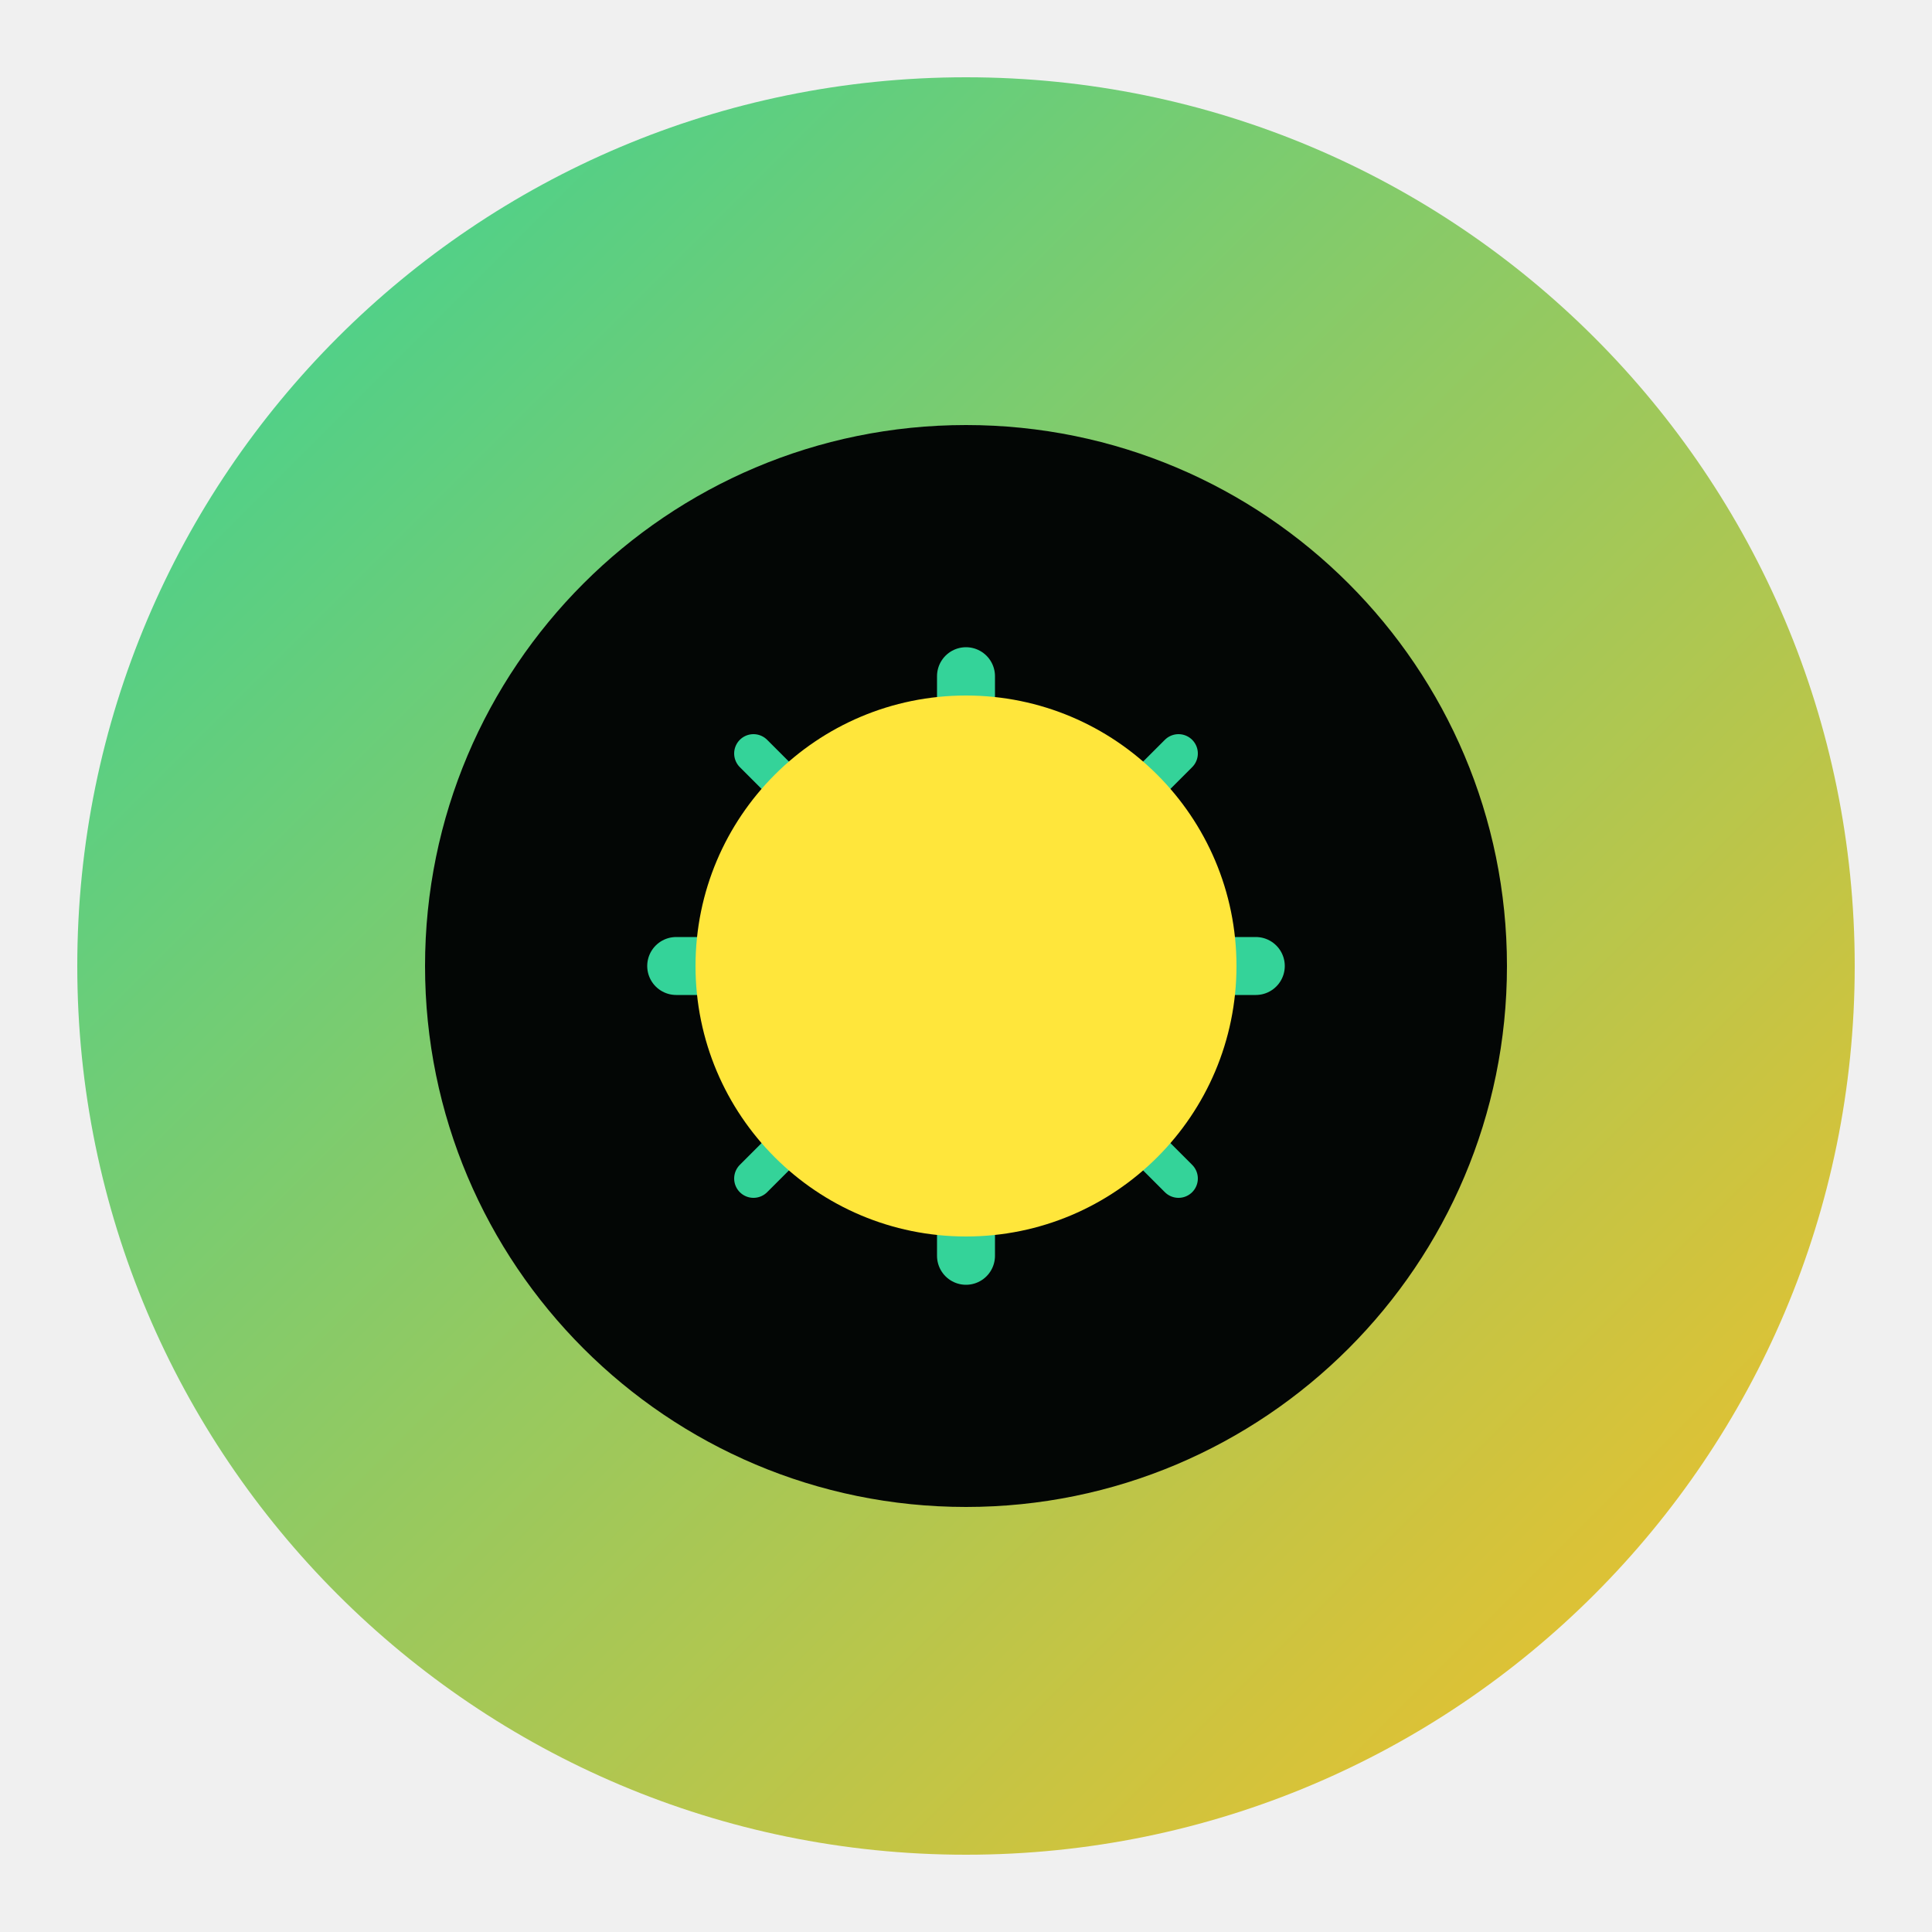
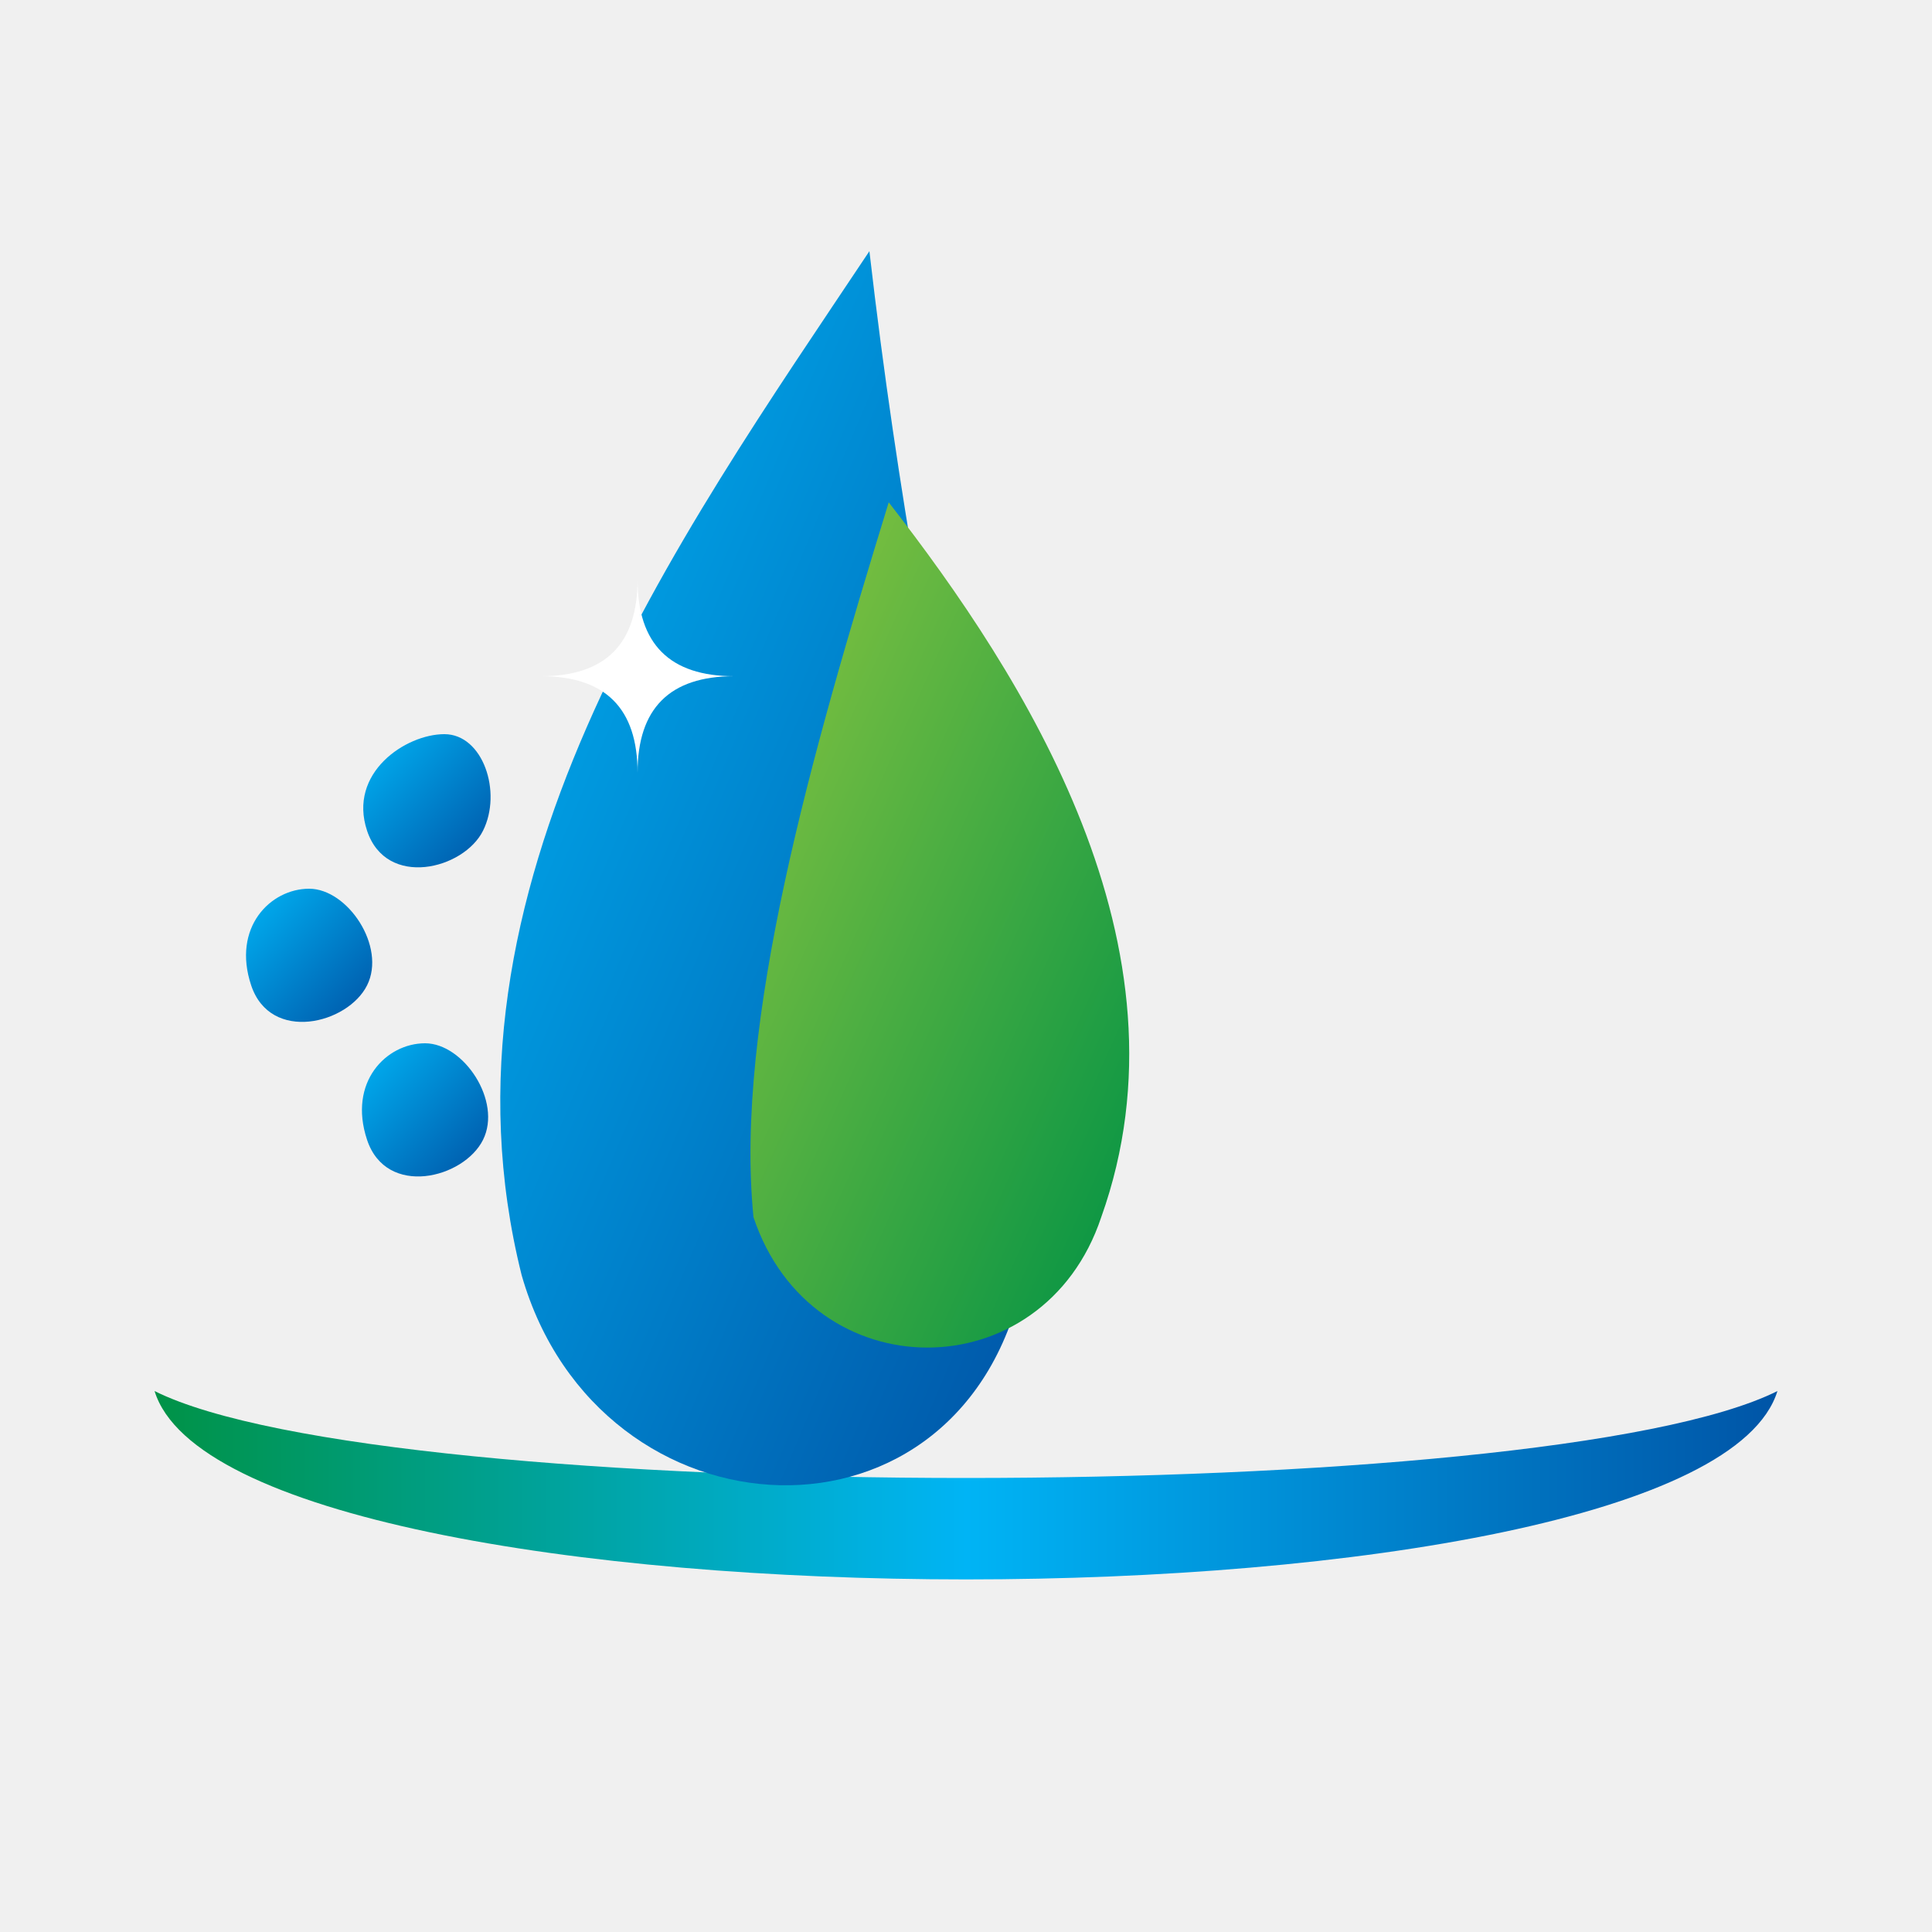
<svg xmlns="http://www.w3.org/2000/svg" viewBox="0 0 100 100">
  <defs>
-     <linearGradient id="grad" x1="0%" y1="0%" x2="100%" y2="100%">
-       <stop offset="0%" stop-color="#34D399" />
-       <stop offset="100%" stop-color="#FBBF24" />
+     <linearGradient id="blueGrad" x1="0%" y1="0%" x2="100%" y2="100%">
+       <stop offset="0%" stop-color="#00B4F5" />
+       <stop offset="100%" stop-color="#0054A6" />
+     </linearGradient>
+     <linearGradient id="greenGrad" x1="0%" y1="0%" x2="100%" y2="100%">
+       <stop offset="0%" stop-color="#8DC63F" />
+       <stop offset="100%" stop-color="#009245" />
+     </linearGradient>
+     <linearGradient id="rippleGrad" x1="0%" y1="0%" x2="100%" y2="0%">
+       <stop offset="0%" stop-color="#009245" />
+       <stop offset="50%" stop-color="#00B4F5" />
+       <stop offset="100%" stop-color="#0054A6" />
    </linearGradient>
  </defs>
-   <circle cx="50" cy="50" r="46" fill="url(#grad)" />
-   <circle cx="50" cy="50" r="28" fill="#030605" />
-   <path d="M35 50 L65 50 M50 35 L50 65" stroke="#34D399" stroke-width="3" stroke-linecap="round" />
-   <path d="M39 39 L61 61 M61 39 L39 61" stroke="#34D399" stroke-width="2" stroke-linecap="round" />
-   <circle cx="50" cy="50" r="14" fill="#FFE63B" />
+   <path d="M 23,38 C 21,38 18,40 19,43 C 20,46 24,45 25,43 C 26,41 25,38 23,38 Z" fill="url(#blueGrad)" />
+   <path d="M 16,46 C 14,46 12,48 13,51 C 14,54 18,53 19,51 C 20,49 18,46 16,46 Z" fill="url(#blueGrad)" />
+   <path d="M 22,54 C 20,54 18,56 19,59 C 20,62 24,61 25,59 C 26,57 24,54 22,54 Z" fill="url(#blueGrad)" />
+   <path d="M 8,72 C 12,85 88,85 92,72 C 80,78 20,78 8,72 Z" fill="url(#rippleGrad)" />
+   <path d="M 45,13 C 35,28 22,46 27,66 C 31,80 50,81 53,66 C 53,53 48,39 45,13 Z" fill="url(#blueGrad)" />
+   <path d="M 46,26 C 53,35 62,49 57,63 C 54,72 42,72 39,63 C 38,53 42,39 46,26 Z" fill="url(#greenGrad)" />
+   <path d="M 33,30 Q 33,35 28,35 Q 33,35 33,40 Q 33,35 38,35 Q 33,35 33,30 Z" fill="#FFFFFF" />
</svg>
